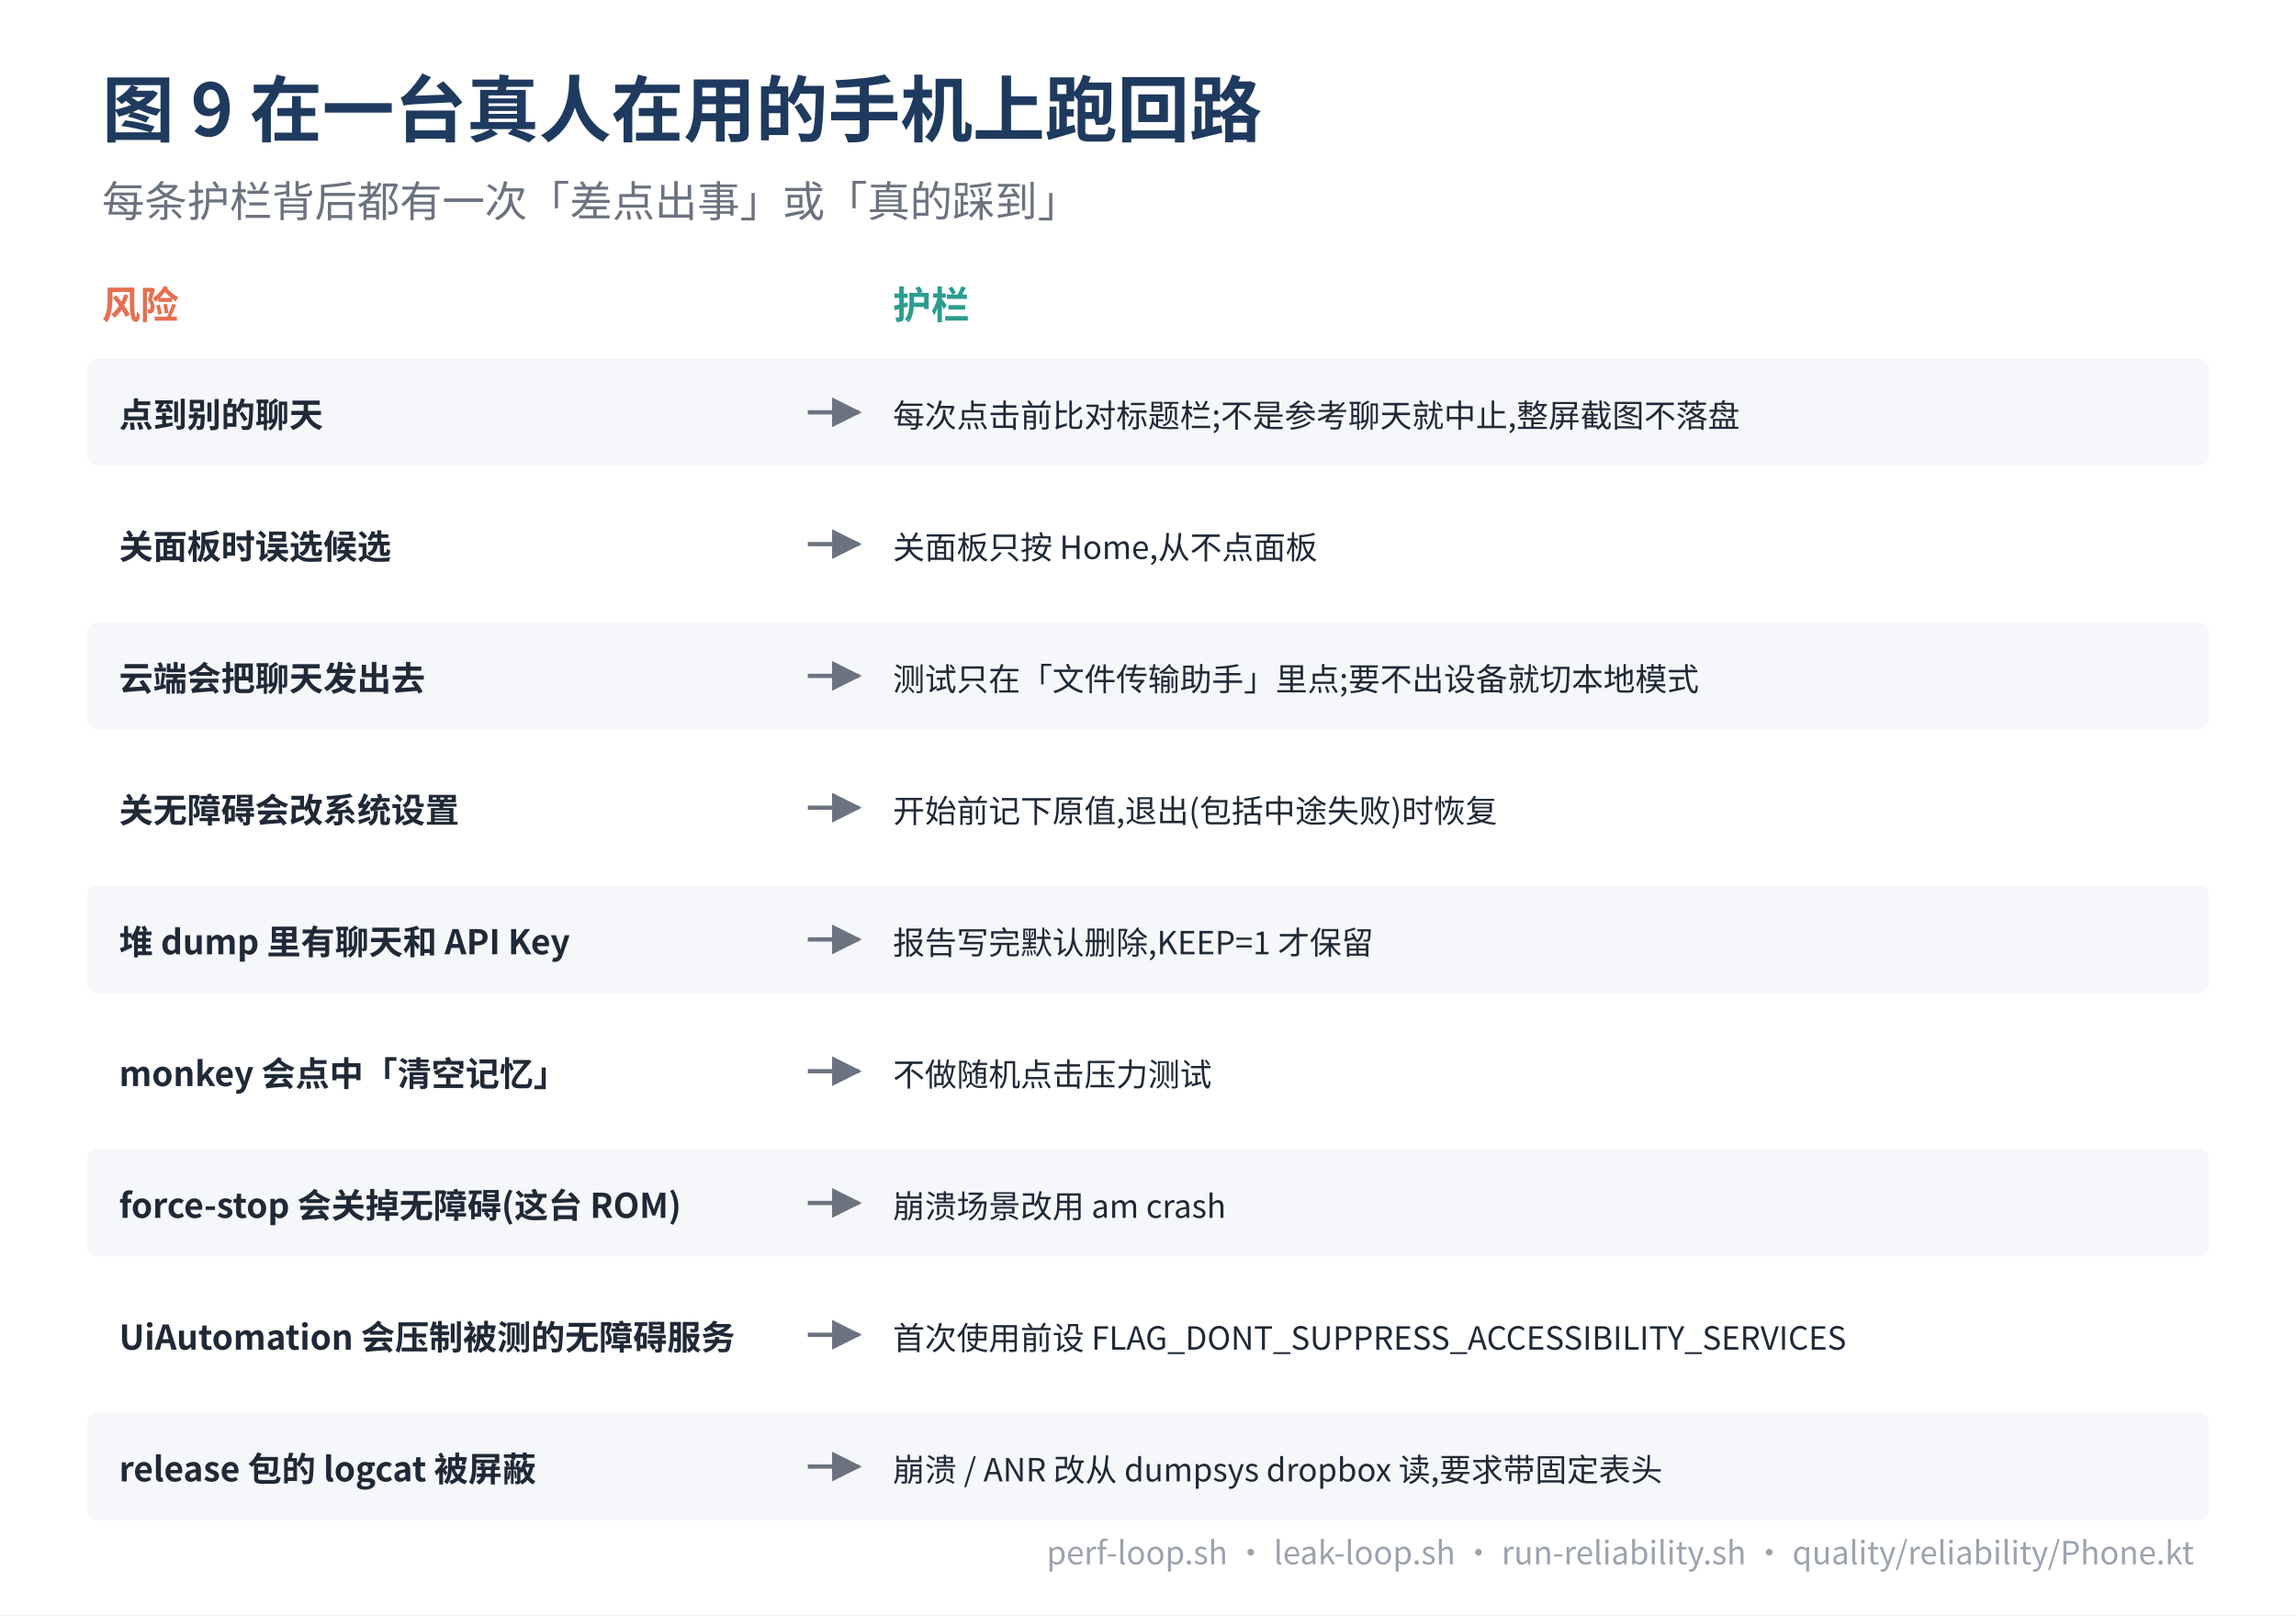
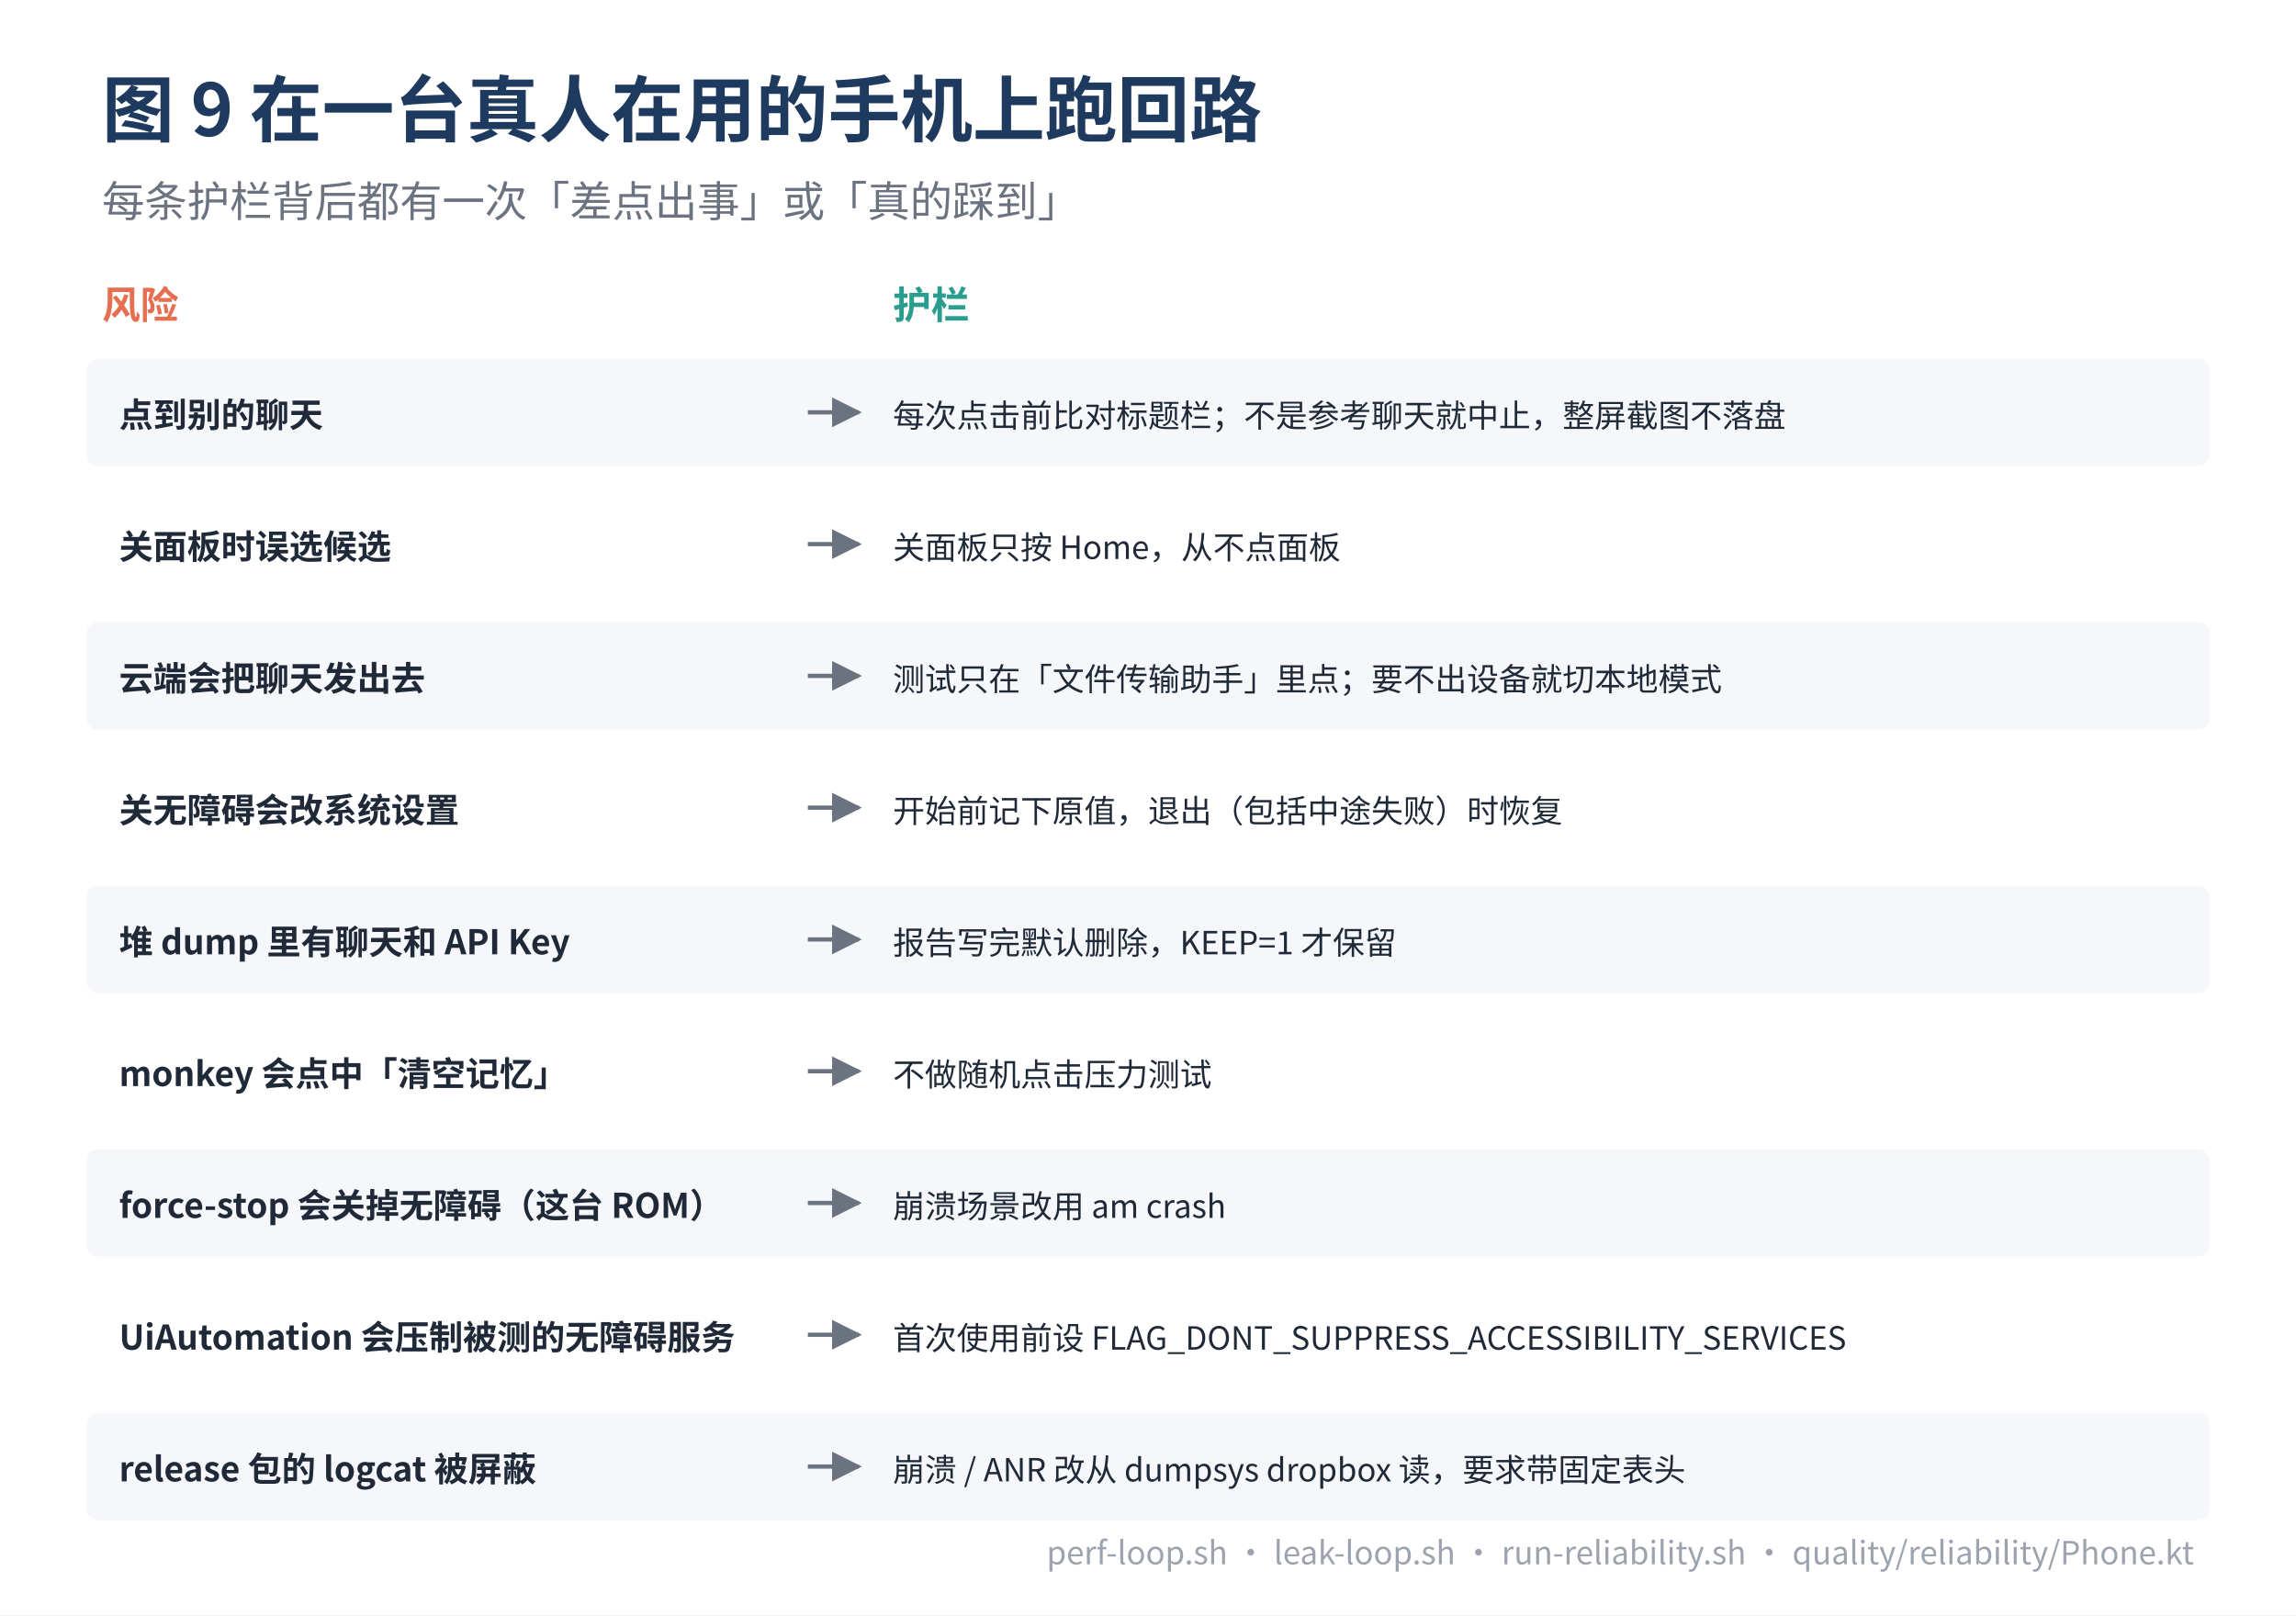
<svg xmlns="http://www.w3.org/2000/svg" width="1080" height="760" viewBox="0 0 1080 760">
  <defs>
    <marker id="arr" viewBox="0 0 10 10" refX="9" refY="5" markerWidth="7" markerHeight="7" orient="auto-start-reverse">
      <path d="M0,0 L10,5 L0,10 z" fill="#6B7280" />
    </marker>
    <marker id="arrT" viewBox="0 0 10 10" refX="9" refY="5" markerWidth="7" markerHeight="7" orient="auto-start-reverse">
      <path d="M0,0 L10,5 L0,10 z" fill="#2A9D8F" />
    </marker>
    <marker id="arrR" viewBox="0 0 10 10" refX="9" refY="5" markerWidth="7" markerHeight="7" orient="auto-start-reverse">
      <path d="M0,0 L10,5 L0,10 z" fill="#E76F51" />
    </marker>
  </defs>
  <rect width="1080" height="760" fill="#FFFFFF" />
  <text x="48" y="64" font-family="Noto Sans CJK SC" font-size="34" font-weight="700" fill="#1F3A5F" text-anchor="start">图 9 在一台真人在用的手机上跑回路</text>
  <text x="48" y="102" font-family="Noto Sans CJK SC" font-size="20" font-weight="400" fill="#6B7280" text-anchor="start">每条护栏背后都有一次「差点出事」或「真的踩到」</text>
  <text x="48" y="150" font-family="Noto Sans CJK SC" font-size="18" font-weight="700" fill="#E76F51" text-anchor="start">风险</text>
  <text x="420" y="150" font-family="Noto Sans CJK SC" font-size="18" font-weight="700" fill="#2A9D8F" text-anchor="start">护栏</text>
  <rect x="40" y="168" width="1000" height="52" rx="6" fill="#F5F7FA" stroke="#FFFFFF" stroke-width="1.5" />
  <text x="56" y="201" font-family="Noto Sans CJK SC" font-size="16" font-weight="700" fill="#1F2937" text-anchor="start">点到别的聊天</text>
  <line x1="380" y1="194" x2="404" y2="194" stroke="#6B7280" stroke-width="2" marker-end="url(#arr)" />
-   <text x="420" y="201" font-family="Noto Sans CJK SC" font-size="15" font-weight="400" fill="#1F2937" text-anchor="start">每次点击前比对标题栏;不是参考聊天就中止,整屏截图不落盘</text>
+   <text x="420" y="201" font-family="Noto Sans CJK SC" font-size="15" font-weight="400" fill="#1F2937" text-anchor="start">每次点击前比对标题栏；不是参考聊天就中止，整屏截图不落盘</text>
  <rect x="40" y="230" width="1000" height="52" rx="6" fill="#FFFFFF" stroke="#FFFFFF" stroke-width="1.5" />
  <text x="56" y="263" font-family="Noto Sans CJK SC" font-size="16" font-weight="700" fill="#1F2937" text-anchor="start">关面板时误选候选</text>
  <line x1="380" y1="256" x2="404" y2="256" stroke="#6B7280" stroke-width="2" marker-end="url(#arr)" />
-   <text x="420" y="263" font-family="Noto Sans CJK SC" font-size="15" font-weight="400" fill="#1F2937" text-anchor="start">关面板只按 Home,从不点面板</text>
+   <text x="420" y="263" font-family="Noto Sans CJK SC" font-size="15" font-weight="400" fill="#1F2937" text-anchor="start">关面板只按 Home，从不点面板</text>
  <rect x="40" y="292" width="1000" height="52" rx="6" fill="#F5F7FA" stroke="#FFFFFF" stroke-width="1.5" />
  <text x="56" y="325" font-family="Noto Sans CJK SC" font-size="16" font-weight="700" fill="#1F2937" text-anchor="start">云端会把聊天发出去</text>
  <line x1="380" y1="318" x2="404" y2="318" stroke="#6B7280" stroke-width="2" marker-end="url(#arr)" />
-   <text x="420" y="325" font-family="Noto Sans CJK SC" font-size="15" font-weight="400" fill="#1F2937" text-anchor="start">测试只在「文件传输助手」里点;要不出设备就切本地模式</text>
+   <text x="420" y="325" font-family="Noto Sans CJK SC" font-size="15" font-weight="400" fill="#1F2937" text-anchor="start">测试只在「文件传输助手」里点；要不出设备就切本地模式</text>
  <rect x="40" y="354" width="1000" height="52" rx="6" fill="#FFFFFF" stroke="#FFFFFF" stroke-width="1.5" />
  <text x="56" y="387" font-family="Noto Sans CJK SC" font-size="16" font-weight="700" fill="#1F2937" text-anchor="start">关无障碍会改系统设置</text>
  <line x1="380" y1="380" x2="404" y2="380" stroke="#6B7280" stroke-width="2" marker-end="url(#arr)" />
-   <text x="420" y="387" font-family="Noto Sans CJK SC" font-size="15" font-weight="400" fill="#1F2937" text-anchor="start">开始前记下原值,退出(包括中途失败)时恢复</text>
+   <text x="420" y="387" font-family="Noto Sans CJK SC" font-size="15" font-weight="400" fill="#1F2937" text-anchor="start">开始前记下原值，退出（包括中途失败）时恢复</text>
  <rect x="40" y="416" width="1000" height="52" rx="6" fill="#F5F7FA" stroke="#FFFFFF" stroke-width="1.5" />
  <text x="56" y="449" font-family="Noto Sans CJK SC" font-size="16" font-weight="700" fill="#1F2937" text-anchor="start">堆 dump 里有聊天和 API Key</text>
  <line x1="380" y1="442" x2="404" y2="442" stroke="#6B7280" stroke-width="2" marker-end="url(#arr)" />
-   <text x="420" y="449" font-family="Noto Sans CJK SC" font-size="15" font-weight="400" fill="#1F2937" text-anchor="start">报告写完默认删除,KEEP=1 才保留</text>
+   <text x="420" y="449" font-family="Noto Sans CJK SC" font-size="15" font-weight="400" fill="#1F2937" text-anchor="start">报告写完默认删除，KEEP=1 才保留</text>
  <rect x="40" y="478" width="1000" height="52" rx="6" fill="#FFFFFF" stroke="#FFFFFF" stroke-width="1.5" />
  <text x="56" y="511" font-family="Noto Sans CJK SC" font-size="16" font-weight="700" fill="#1F2937" text-anchor="start">monkey 会点中「清空记忆」</text>
  <line x1="380" y1="504" x2="404" y2="504" stroke="#6B7280" stroke-width="2" marker-end="url(#arr)" />
  <text x="420" y="511" font-family="Noto Sans CJK SC" font-size="15" font-weight="400" fill="#1F2937" text-anchor="start">不做随机点击压力测试</text>
  <rect x="40" y="540" width="1000" height="52" rx="6" fill="#F5F7FA" stroke="#FFFFFF" stroke-width="1.5" />
-   <text x="56" y="573" font-family="Noto Sans CJK SC" font-size="16" font-weight="700" fill="#1F2937" text-anchor="start">force-stop 会关掉无障碍(这台 ROM)</text>
+   <text x="56" y="573" font-family="Noto Sans CJK SC" font-size="16" font-weight="700" fill="#1F2937" text-anchor="start">force-stop 会关掉无障碍（这台 ROM）</text>
  <line x1="380" y1="566" x2="404" y2="566" stroke="#6B7280" stroke-width="2" marker-end="url(#arr)" />
  <text x="420" y="573" font-family="Noto Sans CJK SC" font-size="15" font-weight="400" fill="#1F2937" text-anchor="start">崩溃场景改用 am crash</text>
  <rect x="40" y="602" width="1000" height="52" rx="6" fill="#FFFFFF" stroke="#FFFFFF" stroke-width="1.5" />
  <text x="56" y="635" font-family="Noto Sans CJK SC" font-size="16" font-weight="700" fill="#1F2937" text-anchor="start">UiAutomation 会压制被测的无障碍服务</text>
  <line x1="380" y1="628" x2="404" y2="628" stroke="#6B7280" stroke-width="2" marker-end="url(#arr)" />
  <text x="420" y="635" font-family="Noto Sans CJK SC" font-size="15" font-weight="400" fill="#1F2937" text-anchor="start">首次使用前设 FLAG_DONT_SUPPRESS_ACCESSIBILITY_SERVICES</text>
  <rect x="40" y="664" width="1000" height="52" rx="6" fill="#F5F7FA" stroke="#FFFFFF" stroke-width="1.5" />
  <text x="56" y="697" font-family="Noto Sans CJK SC" font-size="16" font-weight="700" fill="#1F2937" text-anchor="start">release 包的 logcat 被屏蔽</text>
  <line x1="380" y1="690" x2="404" y2="690" stroke="#6B7280" stroke-width="2" marker-end="url(#arr)" />
-   <text x="420" y="697" font-family="Noto Sans CJK SC" font-size="15" font-weight="400" fill="#1F2937" text-anchor="start">崩溃 / ANR 改从 dumpsys dropbox 读,要求带固定表头</text>
+   <text x="420" y="697" font-family="Noto Sans CJK SC" font-size="15" font-weight="400" fill="#1F2937" text-anchor="start">崩溃 / ANR 改从 dumpsys dropbox 读，要求带固定表头</text>
  <text x="1032" y="736" font-family="Noto Sans CJK SC" font-size="15" font-weight="400" fill="#9CA3AF" text-anchor="end">perf-loop.sh · leak-loop.sh · run-reliability.sh · quality/reliability/Phone.kt</text>
</svg>
